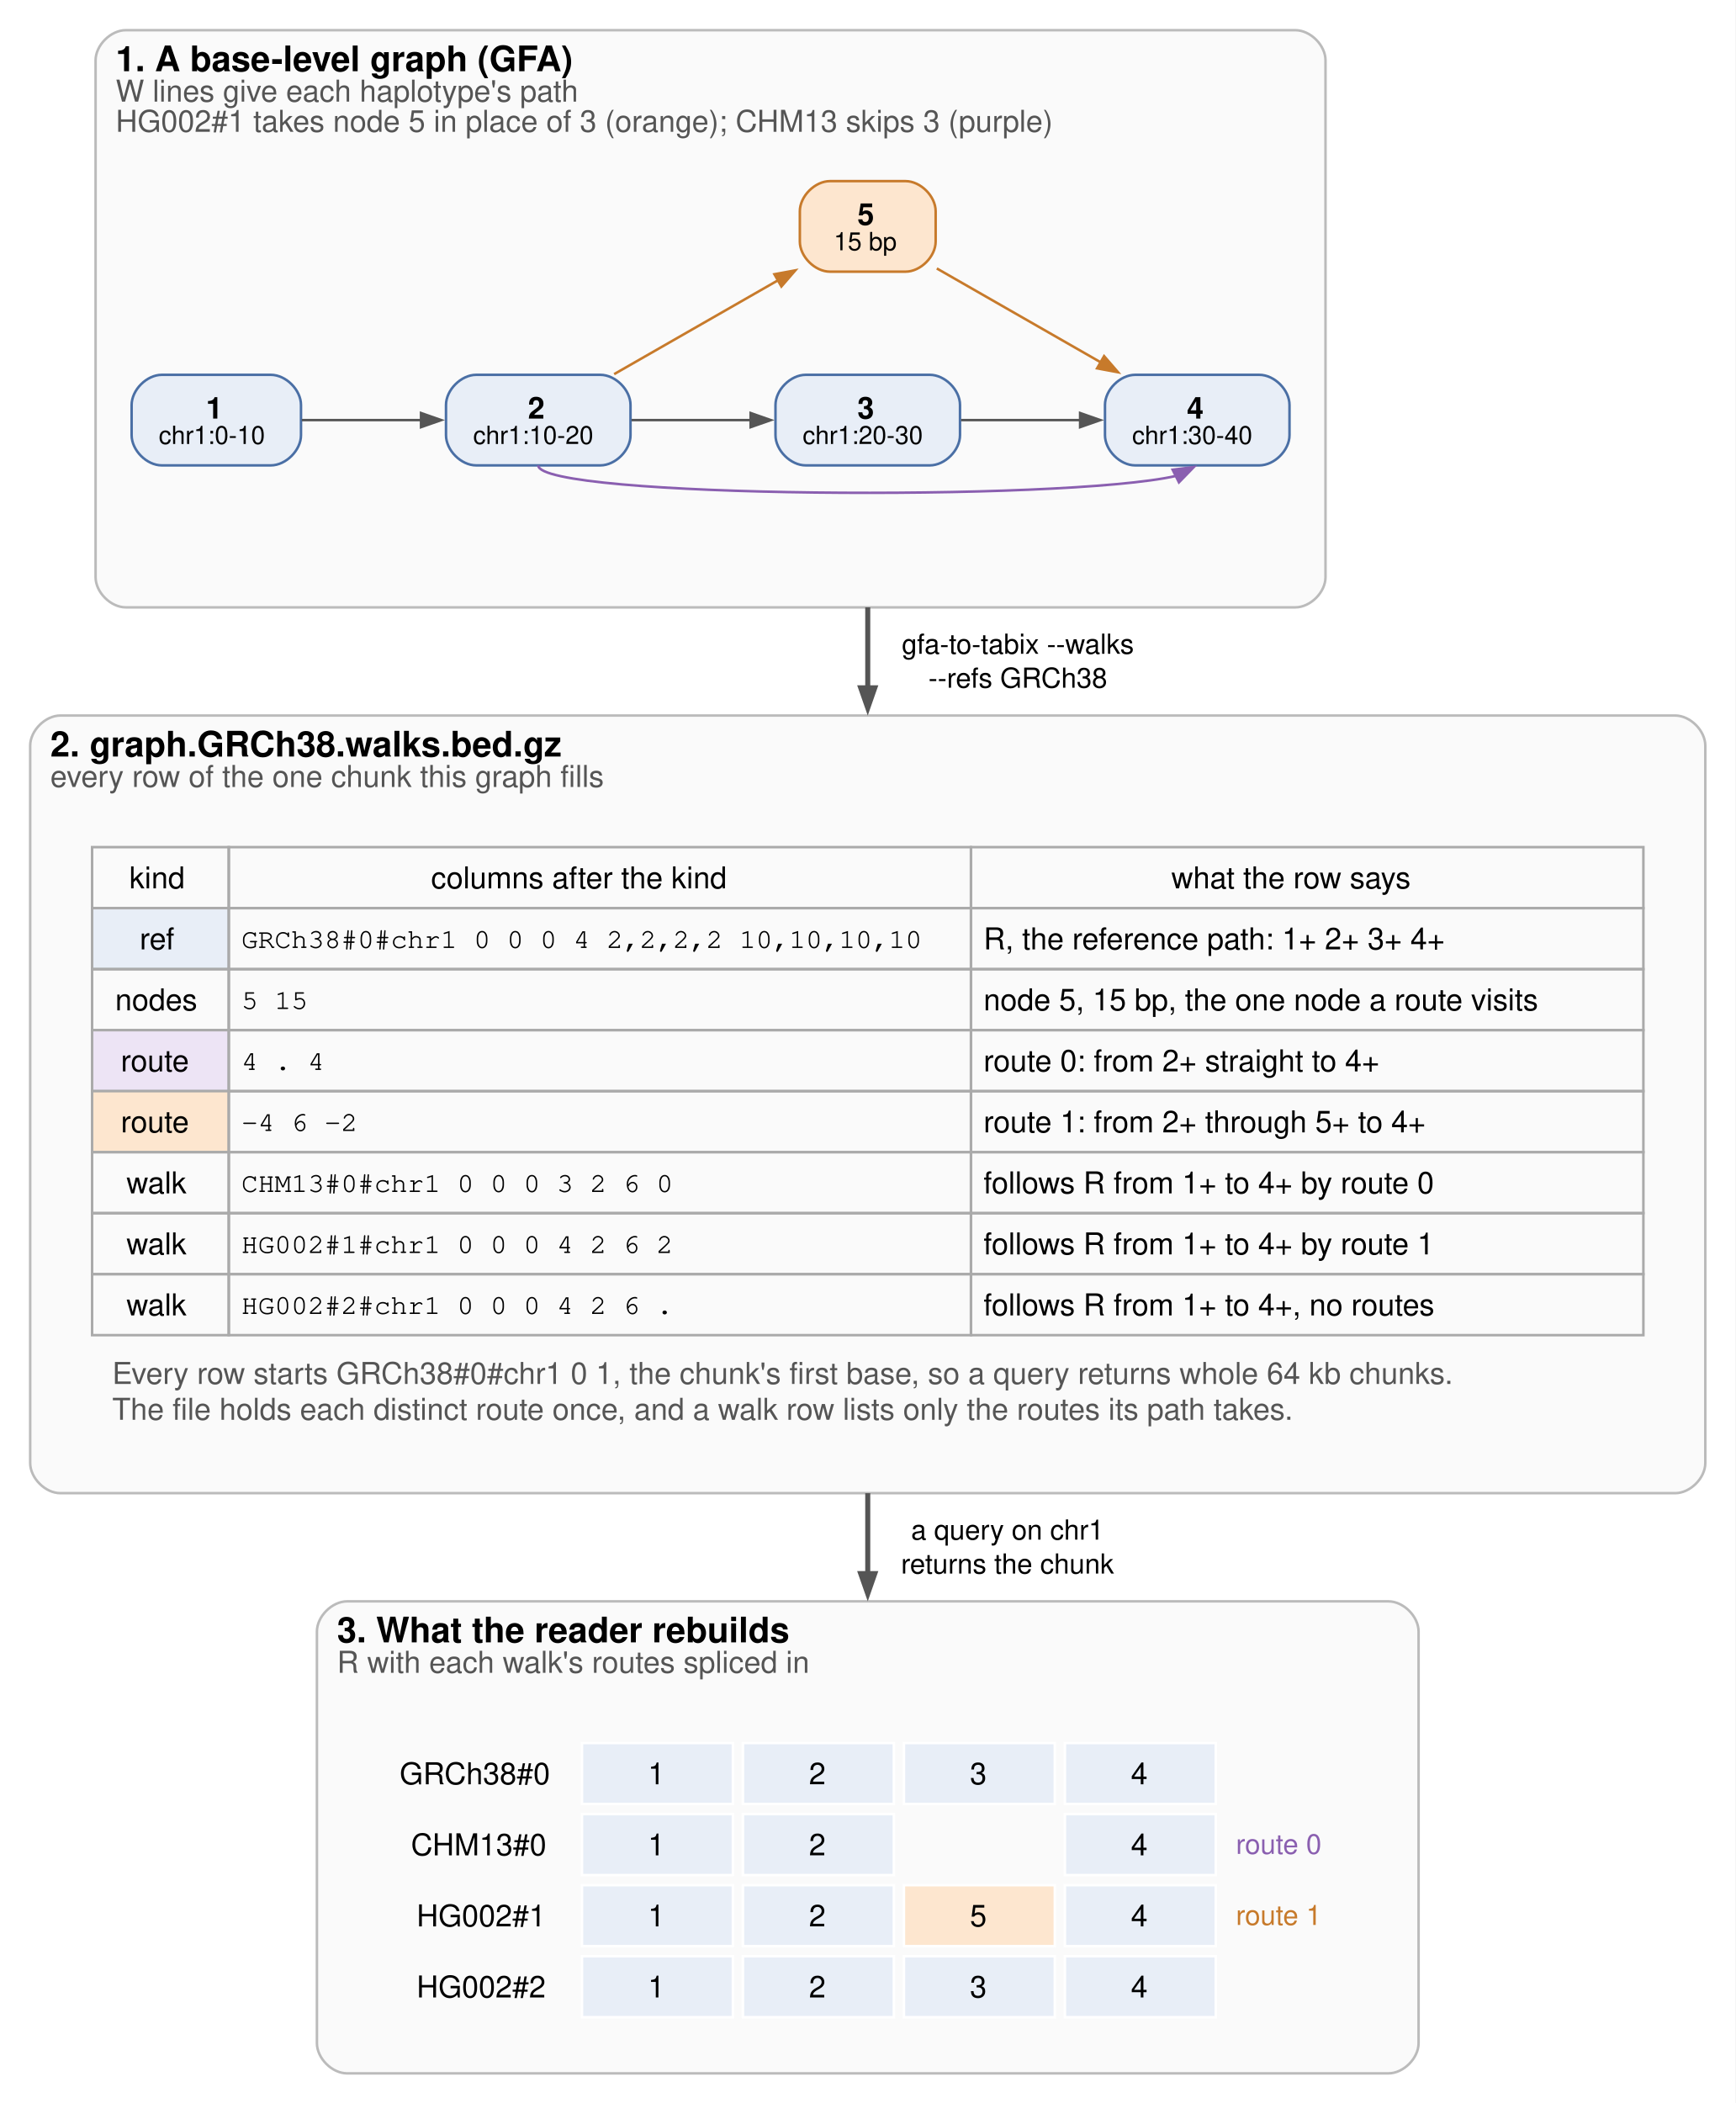
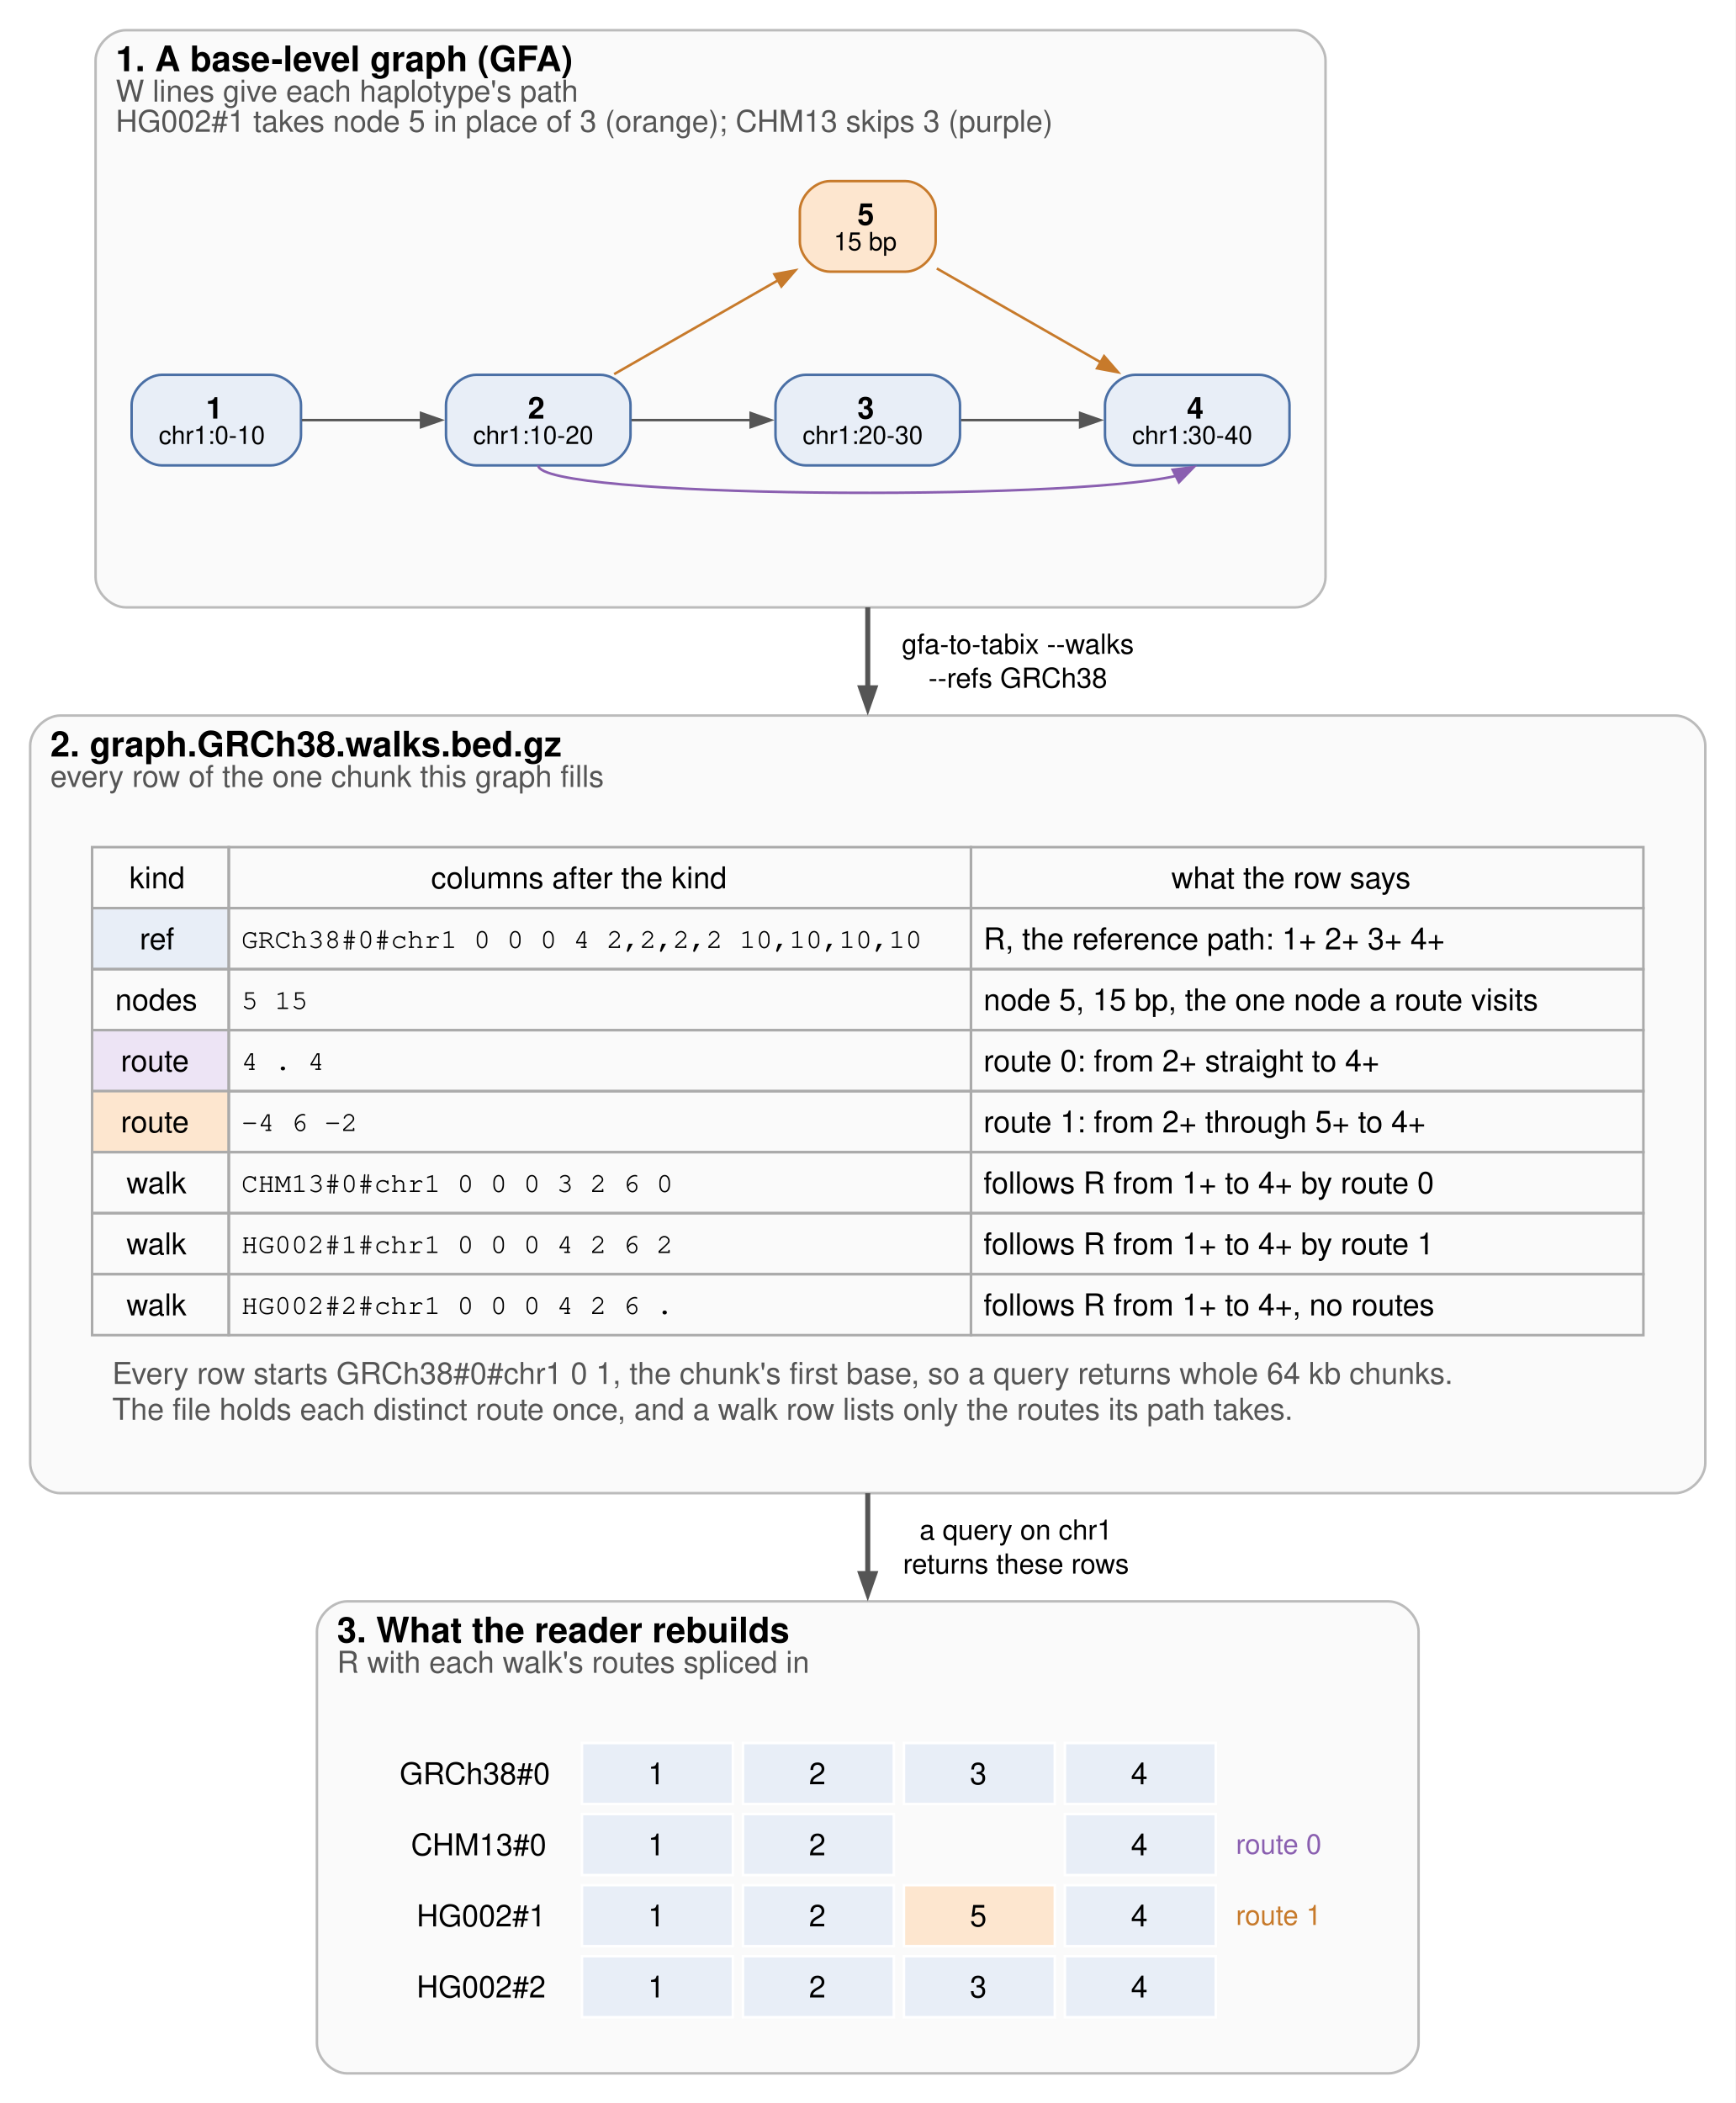
<svg xmlns="http://www.w3.org/2000/svg" width="690pt" height="836pt" viewBox="0.00 0.00 690.00 836.00">
  <g id="graph0" class="graph" transform="scale(1 1) rotate(0) translate(4 832.22)">
    <polygon fill="white" stroke="none" points="-4,4 -4,-832.22 686,-832.22 686,4 -4,4" />
    <g id="clust2" class="cluster">
      <path fill="#fafafa" stroke="#bbbbbb" d="M46,-590.78C46,-590.78 511,-590.78 511,-590.78 517,-590.78 523,-596.78 523,-602.78 523,-602.78 523,-808.22 523,-808.22 523,-814.22 517,-820.22 511,-820.22 511,-820.22 46,-820.22 46,-820.22 40,-820.22 34,-814.22 34,-808.22 34,-808.22 34,-602.78 34,-602.78 34,-596.78 40,-590.78 46,-590.78" />
      <text xml:space="preserve" text-anchor="start" x="42" y="-803.92" font-family="Helvetica,sans-Serif" font-weight="bold" font-size="14.00">1. A base-level graph (GFA)</text>
      <text xml:space="preserve" text-anchor="start" x="42" y="-791.82" font-family="Helvetica,sans-Serif" font-size="12.00" fill="#555555">W lines give each haplotype's path</text>
      <text xml:space="preserve" text-anchor="start" x="42" y="-779.82" font-family="Helvetica,sans-Serif" font-size="12.00" fill="#555555">HG002#1 takes node 5 in place of 3 (orange); CHM13 skips 3 (purple)</text>
    </g>
    <g id="clust4" class="cluster">
      <path fill="#fafafa" stroke="#bbbbbb" d="M20,-238.64C20,-238.64 662,-238.64 662,-238.64 668,-238.64 674,-244.64 674,-250.64 674,-250.64 674,-535.78 674,-535.78 674,-541.78 668,-547.78 662,-547.78 662,-547.78 20,-547.78 20,-547.78 14,-547.78 8,-541.78 8,-535.78 8,-535.78 8,-250.64 8,-250.64 8,-244.64 14,-238.64 20,-238.64" />
      <text xml:space="preserve" text-anchor="start" x="16" y="-531.48" font-family="Helvetica,sans-Serif" font-weight="bold" font-size="14.00">2. graph.GRCh38.walks.bed.gz</text>
      <text xml:space="preserve" text-anchor="start" x="16" y="-519.38" font-family="Helvetica,sans-Serif" font-size="12.00" fill="#555555">every row of the one chunk this graph fills</text>
    </g>
    <g id="clust5" class="cluster">
      <path fill="#fafafa" stroke="#bbbbbb" d="M134,-8C134,-8 548,-8 548,-8 554,-8 560,-14 560,-20 560,-20 560,-183.64 560,-183.64 560,-189.64 554,-195.64 548,-195.64 548,-195.64 134,-195.64 134,-195.64 128,-195.64 122,-189.64 122,-183.64 122,-183.64 122,-20 122,-20 122,-14 128,-8 134,-8" />
      <text xml:space="preserve" text-anchor="start" x="130" y="-179.34" font-family="Helvetica,sans-Serif" font-weight="bold" font-size="14.00">3. What the reader rebuilds</text>
      <text xml:space="preserve" text-anchor="start" x="130" y="-167.24" font-family="Helvetica,sans-Serif" font-size="12.00" fill="#555555">R with each walk's routes spliced in</text>
    </g>
    <g id="node1" class="node">
      <path fill="#e8eef7" stroke="#4a6fa5" d="M103.67,-683.22C103.67,-683.22 60.33,-683.22 60.33,-683.22 54.33,-683.22 48.33,-677.22 48.33,-671.22 48.33,-671.22 48.33,-659.22 48.33,-659.22 48.33,-653.22 54.33,-647.22 60.33,-647.22 60.33,-647.22 103.67,-647.22 103.67,-647.22 109.67,-647.22 115.67,-653.22 115.67,-659.22 115.67,-659.22 115.67,-671.22 115.67,-671.22 115.67,-677.22 109.67,-683.22 103.67,-683.22" />
      <text xml:space="preserve" text-anchor="start" x="77.88" y="-665.82" font-family="Helvetica,sans-Serif" font-weight="bold" font-size="12.00">1</text>
      <text xml:space="preserve" text-anchor="start" x="59.12" y="-655.72" font-family="Helvetica,sans-Serif" font-size="10.00">chr1:0-10</text>
    </g>
    <g id="node2" class="node">
      <path fill="#e8eef7" stroke="#4a6fa5" d="M234.68,-683.22C234.68,-683.22 185.32,-683.22 185.32,-683.22 179.32,-683.22 173.32,-677.22 173.32,-671.22 173.32,-671.22 173.32,-659.22 173.32,-659.22 173.32,-653.22 179.32,-647.22 185.32,-647.22 185.32,-647.22 234.68,-647.22 234.68,-647.22 240.68,-647.22 246.68,-653.22 246.68,-659.22 246.68,-659.22 246.68,-671.22 246.68,-671.22 246.68,-677.22 240.68,-683.22 234.68,-683.22" />
      <text xml:space="preserve" text-anchor="start" x="205.88" y="-665.82" font-family="Helvetica,sans-Serif" font-weight="bold" font-size="12.00">2</text>
      <text xml:space="preserve" text-anchor="start" x="184.12" y="-655.72" font-family="Helvetica,sans-Serif" font-size="10.00">chr1:10-20</text>
    </g>
    <g id="edge1" class="edge">
      <path fill="none" stroke="#555555" d="M116,-665.22C131.86,-665.22 147.72,-665.22 163.58,-665.22" />
      <polygon fill="#555555" stroke="#555555" points="163.4,-668.02 171.4,-665.22 163.4,-662.42 163.4,-668.02" />
    </g>
    <g id="node3" class="node">
      <path fill="#e8eef7" stroke="#4a6fa5" d="M365.68,-683.22C365.68,-683.22 316.32,-683.22 316.32,-683.22 310.32,-683.22 304.32,-677.22 304.32,-671.22 304.32,-671.22 304.32,-659.22 304.32,-659.22 304.32,-653.22 310.32,-647.22 316.32,-647.22 316.32,-647.22 365.68,-647.22 365.68,-647.22 371.68,-647.22 377.68,-653.22 377.68,-659.22 377.68,-659.22 377.68,-671.22 377.68,-671.22 377.68,-677.22 371.68,-683.22 365.68,-683.22" />
      <text xml:space="preserve" text-anchor="start" x="336.88" y="-665.82" font-family="Helvetica,sans-Serif" font-weight="bold" font-size="12.00">3</text>
      <text xml:space="preserve" text-anchor="start" x="315.12" y="-655.72" font-family="Helvetica,sans-Serif" font-size="10.00">chr1:20-30</text>
    </g>
    <g id="edge2" class="edge">
      <path fill="none" stroke="#555555" d="M247.1,-665.22C262.94,-665.22 278.78,-665.22 294.63,-665.22" />
      <polygon fill="#555555" stroke="#555555" points="294.44,-668.02 302.44,-665.22 294.44,-662.42 294.44,-668.02" />
    </g>
    <g id="node4" class="node">
      <path fill="#e8eef7" stroke="#4a6fa5" d="M496.68,-683.22C496.68,-683.22 447.32,-683.22 447.32,-683.22 441.32,-683.22 435.32,-677.22 435.32,-671.22 435.32,-671.22 435.32,-659.22 435.32,-659.22 435.32,-653.22 441.32,-647.22 447.32,-647.22 447.32,-647.22 496.68,-647.22 496.68,-647.22 502.68,-647.22 508.68,-653.22 508.68,-659.22 508.68,-659.22 508.68,-671.22 508.68,-671.22 508.68,-677.22 502.68,-683.22 496.68,-683.22" />
      <text xml:space="preserve" text-anchor="start" x="467.88" y="-665.82" font-family="Helvetica,sans-Serif" font-weight="bold" font-size="12.00">4</text>
      <text xml:space="preserve" text-anchor="start" x="446.12" y="-655.72" font-family="Helvetica,sans-Serif" font-size="10.00">chr1:30-40</text>
    </g>
    <g id="edge6" class="edge">
      <path fill="none" stroke="#8a5fb0" d="M210,-647.22C210,-634.23 418.73,-632.83 463.58,-643.03" />
      <polygon fill="#8a5fb0" stroke="#8a5fb0" points="462.23,-645.49 470.64,-646.55 464.73,-640.48 462.23,-645.49" />
    </g>
    <g id="node5" class="node">
      <path fill="#fde6cf" stroke="#c77a2b" d="M356,-760.22C356,-760.22 326,-760.22 326,-760.22 320,-760.22 314,-754.22 314,-748.22 314,-748.22 314,-736.22 314,-736.22 314,-730.22 320,-724.22 326,-724.22 326,-724.22 356,-724.22 356,-724.22 362,-724.22 368,-730.22 368,-736.22 368,-736.22 368,-748.22 368,-748.22 368,-754.22 362,-760.22 356,-760.22" />
      <text xml:space="preserve" text-anchor="start" x="336.88" y="-742.82" font-family="Helvetica,sans-Serif" font-weight="bold" font-size="12.00">5</text>
      <text xml:space="preserve" text-anchor="start" x="327.5" y="-732.72" font-family="Helvetica,sans-Serif" font-size="10.00">15 bp</text>
    </g>
    <g id="edge4" class="edge">
      <path fill="none" stroke="#c77a2b" d="M240.17,-683.49C259.61,-694.62 284.98,-709.15 305.4,-720.84" />
      <polygon fill="#c77a2b" stroke="#c77a2b" points="303.89,-723.2 312.22,-724.75 306.67,-718.34 303.89,-723.2" />
    </g>
    <g id="edge3" class="edge">
      <path fill="none" stroke="#555555" d="M378.1,-665.22C393.94,-665.22 409.78,-665.22 425.63,-665.22" />
      <polygon fill="#555555" stroke="#555555" points="425.44,-668.02 433.44,-665.22 425.44,-662.42 425.44,-668.02" />
    </g>
    <g id="edge5" class="edge">
      <path fill="none" stroke="#c77a2b" d="M368.46,-725.5C387.4,-714.65 412.84,-700.09 433.76,-688.11" />
      <polygon fill="#c77a2b" stroke="#c77a2b" points="434.97,-690.65 440.52,-684.24 432.18,-685.79 434.97,-690.65" />
    </g>
    <g id="node7" class="node">
      <polygon fill="none" stroke="#aaaaaa" points="32.62,-471.21 32.62,-495.46 86.96,-495.46 86.96,-471.21 32.62,-471.21" />
      <text xml:space="preserve" text-anchor="start" x="47.42" y="-479.06" font-family="Helvetica,sans-Serif" font-size="12.00">kind</text>
      <polygon fill="none" stroke="#aaaaaa" points="86.96,-471.21 86.96,-495.46 382.04,-495.46 382.04,-471.21 86.96,-471.21" />
      <text xml:space="preserve" text-anchor="start" x="167.38" y="-479.06" font-family="Helvetica,sans-Serif" font-size="12.00">columns after the kind</text>
      <polygon fill="none" stroke="#aaaaaa" points="382.04,-471.21 382.04,-495.46 649.38,-495.46 649.38,-471.21 382.04,-471.21" />
      <text xml:space="preserve" text-anchor="start" x="461.71" y="-479.06" font-family="Helvetica,sans-Serif" font-size="12.00">what the row says</text>
      <polygon fill="#e8eef7" stroke="none" points="32.62,-446.96 32.62,-471.21 86.96,-471.21 86.96,-446.96 32.62,-446.96" />
      <polygon fill="none" stroke="#aaaaaa" points="32.62,-446.96 32.62,-471.21 86.96,-471.21 86.96,-446.96 32.62,-446.96" />
      <text xml:space="preserve" text-anchor="start" x="51.54" y="-454.81" font-family="Helvetica,sans-Serif" font-size="12.00">ref</text>
      <polygon fill="none" stroke="#aaaaaa" points="86.96,-446.96 86.96,-471.21 382.04,-471.21 382.04,-446.96 86.96,-446.96" />
      <text xml:space="preserve" text-anchor="start" x="91.96" y="-455.38" font-family="Courier,monospace" font-size="11.00">GRCh38#0#chr1 0 0 0 4 2,2,2,2 10,10,10,10</text>
      <polygon fill="none" stroke="#aaaaaa" points="382.04,-446.96 382.04,-471.21 649.38,-471.21 649.38,-446.96 382.04,-446.96" />
      <text xml:space="preserve" text-anchor="start" x="387.04" y="-454.81" font-family="Helvetica,sans-Serif" font-size="12.00">R, the reference path: 1+ 2+ 3+ 4+</text>
      <polygon fill="none" stroke="#aaaaaa" points="32.62,-422.71 32.62,-446.96 86.96,-446.96 86.96,-422.71 32.62,-422.71" />
      <text xml:space="preserve" text-anchor="start" x="41.79" y="-430.56" font-family="Helvetica,sans-Serif" font-size="12.00">nodes</text>
      <polygon fill="none" stroke="#aaaaaa" points="86.96,-422.71 86.96,-446.96 382.04,-446.96 382.04,-422.71 86.96,-422.71" />
      <text xml:space="preserve" text-anchor="start" x="91.96" y="-431.13" font-family="Courier,monospace" font-size="11.00">5 15</text>
      <polygon fill="none" stroke="#aaaaaa" points="382.04,-422.71 382.04,-446.96 649.38,-446.96 649.38,-422.71 382.04,-422.71" />
      <text xml:space="preserve" text-anchor="start" x="387.04" y="-430.56" font-family="Helvetica,sans-Serif" font-size="12.00">node 5, 15 bp, the one node a route visits</text>
      <polygon fill="#ede4f5" stroke="none" points="32.62,-398.46 32.62,-422.71 86.96,-422.71 86.96,-398.46 32.62,-398.46" />
      <polygon fill="none" stroke="#aaaaaa" points="32.62,-398.46 32.62,-422.71 86.96,-422.71 86.96,-398.46 32.62,-398.46" />
      <text xml:space="preserve" text-anchor="start" x="44.04" y="-406.31" font-family="Helvetica,sans-Serif" font-size="12.00">route</text>
      <polygon fill="none" stroke="#aaaaaa" points="86.96,-398.46 86.96,-422.71 382.04,-422.71 382.04,-398.46 86.96,-398.46" />
      <text xml:space="preserve" text-anchor="start" x="91.96" y="-406.88" font-family="Courier,monospace" font-size="11.00">4 . 4</text>
      <polygon fill="none" stroke="#aaaaaa" points="382.04,-398.46 382.04,-422.71 649.38,-422.71 649.38,-398.46 382.04,-398.46" />
      <text xml:space="preserve" text-anchor="start" x="387.04" y="-406.31" font-family="Helvetica,sans-Serif" font-size="12.00">route 0: from 2+ straight to 4+</text>
      <polygon fill="#fde6cf" stroke="none" points="32.62,-374.21 32.62,-398.46 86.96,-398.46 86.96,-374.21 32.62,-374.21" />
      <polygon fill="none" stroke="#aaaaaa" points="32.62,-374.21 32.62,-398.46 86.96,-398.46 86.96,-374.21 32.62,-374.21" />
      <text xml:space="preserve" text-anchor="start" x="44.04" y="-382.06" font-family="Helvetica,sans-Serif" font-size="12.00">route</text>
      <polygon fill="none" stroke="#aaaaaa" points="86.96,-374.21 86.96,-398.46 382.04,-398.46 382.04,-374.21 86.96,-374.21" />
      <text xml:space="preserve" text-anchor="start" x="91.96" y="-382.63" font-family="Courier,monospace" font-size="11.00">-4 6 -2</text>
      <polygon fill="none" stroke="#aaaaaa" points="382.04,-374.21 382.04,-398.46 649.38,-398.46 649.38,-374.21 382.04,-374.21" />
      <text xml:space="preserve" text-anchor="start" x="387.04" y="-382.06" font-family="Helvetica,sans-Serif" font-size="12.00">route 1: from 2+ through 5+ to 4+</text>
      <polygon fill="none" stroke="#aaaaaa" points="32.62,-349.96 32.62,-374.21 86.96,-374.21 86.96,-349.96 32.62,-349.96" />
      <text xml:space="preserve" text-anchor="start" x="46.29" y="-357.81" font-family="Helvetica,sans-Serif" font-size="12.00">walk</text>
      <polygon fill="none" stroke="#aaaaaa" points="86.96,-349.96 86.96,-374.21 382.04,-374.21 382.04,-349.96 86.96,-349.96" />
      <text xml:space="preserve" text-anchor="start" x="91.96" y="-358.38" font-family="Courier,monospace" font-size="11.00">CHM13#0#chr1 0 0 0 3 2 6 0</text>
      <polygon fill="none" stroke="#aaaaaa" points="382.04,-349.96 382.04,-374.21 649.38,-374.21 649.38,-349.96 382.04,-349.96" />
      <text xml:space="preserve" text-anchor="start" x="387.04" y="-357.81" font-family="Helvetica,sans-Serif" font-size="12.00">follows R from 1+ to 4+ by route 0</text>
      <polygon fill="none" stroke="#aaaaaa" points="32.62,-325.71 32.62,-349.96 86.96,-349.96 86.96,-325.71 32.62,-325.71" />
      <text xml:space="preserve" text-anchor="start" x="46.29" y="-333.56" font-family="Helvetica,sans-Serif" font-size="12.00">walk</text>
      <polygon fill="none" stroke="#aaaaaa" points="86.96,-325.71 86.96,-349.96 382.04,-349.96 382.04,-325.71 86.96,-325.71" />
      <text xml:space="preserve" text-anchor="start" x="91.96" y="-334.13" font-family="Courier,monospace" font-size="11.00">HG002#1#chr1 0 0 0 4 2 6 2</text>
      <polygon fill="none" stroke="#aaaaaa" points="382.04,-325.71 382.04,-349.96 649.38,-349.96 649.38,-325.71 382.04,-325.71" />
      <text xml:space="preserve" text-anchor="start" x="387.04" y="-333.56" font-family="Helvetica,sans-Serif" font-size="12.00">follows R from 1+ to 4+ by route 1</text>
      <polygon fill="none" stroke="#aaaaaa" points="32.62,-301.46 32.62,-325.71 86.96,-325.71 86.96,-301.46 32.62,-301.46" />
      <text xml:space="preserve" text-anchor="start" x="46.29" y="-309.31" font-family="Helvetica,sans-Serif" font-size="12.00">walk</text>
      <polygon fill="none" stroke="#aaaaaa" points="86.96,-301.46 86.96,-325.71 382.04,-325.71 382.04,-301.46 86.96,-301.46" />
      <text xml:space="preserve" text-anchor="start" x="91.96" y="-309.88" font-family="Courier,monospace" font-size="11.00">HG002#2#chr1 0 0 0 4 2 6 .</text>
      <polygon fill="none" stroke="#aaaaaa" points="382.04,-301.46 382.04,-325.71 649.38,-325.71 649.38,-301.46 382.04,-301.46" />
      <text xml:space="preserve" text-anchor="start" x="387.04" y="-309.31" font-family="Helvetica,sans-Serif" font-size="12.00">follows R from 1+ to 4+, no routes</text>
      <text xml:space="preserve" text-anchor="start" x="40.62" y="-282.06" font-family="Helvetica,sans-Serif" font-size="12.00" fill="#555555">Every row starts GRCh38#0#chr1 0 1, the chunk's first base, so a query returns whole 64 kb chunks.</text>
      <text xml:space="preserve" text-anchor="start" x="40.62" y="-267.81" font-family="Helvetica,sans-Serif" font-size="12.00" fill="#555555">The file holds each distinct route once, and a walk row lists only the routes its path takes.</text>
    </g>
    <g id="edge9" class="edge">
      <path fill="none" stroke="#555555" stroke-width="2" d="M341,-590.78C341,-582.75 341,-571.65 341,-558.68" />
      <polygon fill="#555555" stroke="#555555" stroke-width="2" points="343.8,-558.8 341,-550.8 338.2,-558.8 343.8,-558.8" />
      <text xml:space="preserve" text-anchor="middle" x="397.62" y="-572.33" font-family="Helvetica,sans-Serif" font-size="11.00">  gfa-to-tabix --walks</text>
      <text xml:space="preserve" text-anchor="middle" x="397.62" y="-558.83" font-family="Helvetica,sans-Serif" font-size="11.00">  --refs GRCh38</text>
    </g>
    <g id="node8" class="node">
      <text xml:space="preserve" text-anchor="start" x="154.88" y="-122.92" font-family="Helvetica,sans-Serif" font-size="12.00">GRCh38#0</text>
      <polygon fill="#e8eef7" stroke="none" points="227.38,-115.07 227.38,-139.32 287.38,-139.32 287.38,-115.07 227.38,-115.07" />
      <polygon fill="none" stroke="#ffffff" points="227.38,-115.07 227.38,-139.32 287.38,-139.32 287.38,-115.07 227.38,-115.07" />
      <text xml:space="preserve" text-anchor="start" x="253.62" y="-122.92" font-family="Helvetica,sans-Serif" font-size="12.00">1</text>
      <polygon fill="#e8eef7" stroke="none" points="291.38,-115.07 291.38,-139.32 351.38,-139.32 351.38,-115.07 291.38,-115.07" />
      <polygon fill="none" stroke="#ffffff" points="291.38,-115.07 291.38,-139.32 351.38,-139.32 351.38,-115.07 291.38,-115.07" />
      <text xml:space="preserve" text-anchor="start" x="317.62" y="-122.92" font-family="Helvetica,sans-Serif" font-size="12.00">2</text>
      <polygon fill="#e8eef7" stroke="none" points="355.38,-115.07 355.38,-139.32 415.38,-139.32 415.38,-115.07 355.38,-115.07" />
      <polygon fill="none" stroke="#ffffff" points="355.38,-115.07 355.38,-139.32 415.38,-139.32 415.38,-115.07 355.38,-115.07" />
      <text xml:space="preserve" text-anchor="start" x="381.62" y="-122.92" font-family="Helvetica,sans-Serif" font-size="12.00">3</text>
      <polygon fill="#e8eef7" stroke="none" points="419.38,-115.07 419.38,-139.32 479.38,-139.32 479.38,-115.07 419.38,-115.07" />
      <polygon fill="none" stroke="#ffffff" points="419.38,-115.07 419.38,-139.32 479.38,-139.32 479.38,-115.07 419.38,-115.07" />
      <text xml:space="preserve" text-anchor="start" x="445.62" y="-122.92" font-family="Helvetica,sans-Serif" font-size="12.00">4</text>
      <text xml:space="preserve" text-anchor="start" x="159.38" y="-94.67" font-family="Helvetica,sans-Serif" font-size="12.00">CHM13#0</text>
      <polygon fill="#e8eef7" stroke="none" points="227.38,-86.82 227.38,-111.07 287.38,-111.07 287.38,-86.82 227.38,-86.82" />
      <polygon fill="none" stroke="#ffffff" points="227.38,-86.82 227.38,-111.07 287.38,-111.07 287.38,-86.82 227.38,-86.82" />
      <text xml:space="preserve" text-anchor="start" x="253.62" y="-94.67" font-family="Helvetica,sans-Serif" font-size="12.00">1</text>
      <polygon fill="#e8eef7" stroke="none" points="291.38,-86.82 291.38,-111.07 351.38,-111.07 351.38,-86.82 291.38,-86.82" />
      <polygon fill="none" stroke="#ffffff" points="291.38,-86.82 291.38,-111.07 351.38,-111.07 351.38,-86.82 291.38,-86.82" />
      <text xml:space="preserve" text-anchor="start" x="317.62" y="-94.67" font-family="Helvetica,sans-Serif" font-size="12.00">2</text>
      <polygon fill="#e8eef7" stroke="none" points="419.38,-86.82 419.38,-111.07 479.38,-111.07 479.38,-86.82 419.38,-86.82" />
      <polygon fill="none" stroke="#ffffff" points="419.38,-86.82 419.38,-111.07 479.38,-111.07 479.38,-86.82 419.38,-86.82" />
      <text xml:space="preserve" text-anchor="start" x="445.62" y="-94.67" font-family="Helvetica,sans-Serif" font-size="12.00">4</text>
      <text xml:space="preserve" text-anchor="start" x="487.38" y="-95.25" font-family="Helvetica,sans-Serif" font-size="11.00" fill="#8a5fb0">route 0</text>
      <text xml:space="preserve" text-anchor="start" x="161.62" y="-66.42" font-family="Helvetica,sans-Serif" font-size="12.00">HG002#1</text>
      <polygon fill="#e8eef7" stroke="none" points="227.38,-58.57 227.38,-82.82 287.38,-82.82 287.38,-58.57 227.38,-58.57" />
      <polygon fill="none" stroke="#ffffff" points="227.38,-58.57 227.38,-82.82 287.38,-82.82 287.38,-58.57 227.38,-58.57" />
      <text xml:space="preserve" text-anchor="start" x="253.62" y="-66.42" font-family="Helvetica,sans-Serif" font-size="12.00">1</text>
      <polygon fill="#e8eef7" stroke="none" points="291.38,-58.57 291.38,-82.82 351.38,-82.82 351.38,-58.57 291.38,-58.57" />
      <polygon fill="none" stroke="#ffffff" points="291.38,-58.57 291.38,-82.82 351.38,-82.82 351.38,-58.57 291.38,-58.57" />
      <text xml:space="preserve" text-anchor="start" x="317.62" y="-66.42" font-family="Helvetica,sans-Serif" font-size="12.00">2</text>
      <polygon fill="#fde6cf" stroke="none" points="355.38,-58.57 355.38,-82.82 415.38,-82.82 415.38,-58.57 355.38,-58.57" />
      <polygon fill="none" stroke="#ffffff" points="355.38,-58.57 355.38,-82.82 415.38,-82.82 415.38,-58.57 355.38,-58.57" />
      <text xml:space="preserve" text-anchor="start" x="381.62" y="-66.42" font-family="Helvetica,sans-Serif" font-size="12.00">5</text>
      <polygon fill="#e8eef7" stroke="none" points="419.38,-58.57 419.38,-82.82 479.38,-82.82 479.38,-58.57 419.38,-58.57" />
      <polygon fill="none" stroke="#ffffff" points="419.38,-58.57 419.38,-82.82 479.38,-82.82 479.38,-58.57 419.38,-58.57" />
      <text xml:space="preserve" text-anchor="start" x="445.62" y="-66.42" font-family="Helvetica,sans-Serif" font-size="12.00">4</text>
      <text xml:space="preserve" text-anchor="start" x="487.38" y="-67" font-family="Helvetica,sans-Serif" font-size="11.00" fill="#c77a2b">route 1</text>
      <text xml:space="preserve" text-anchor="start" x="161.62" y="-38.17" font-family="Helvetica,sans-Serif" font-size="12.00">HG002#2</text>
      <polygon fill="#e8eef7" stroke="none" points="227.38,-30.32 227.38,-54.57 287.38,-54.57 287.38,-30.32 227.38,-30.32" />
      <polygon fill="none" stroke="#ffffff" points="227.38,-30.32 227.38,-54.57 287.38,-54.57 287.38,-30.32 227.38,-30.32" />
      <text xml:space="preserve" text-anchor="start" x="253.62" y="-38.17" font-family="Helvetica,sans-Serif" font-size="12.00">1</text>
      <polygon fill="#e8eef7" stroke="none" points="291.38,-30.32 291.38,-54.57 351.38,-54.57 351.38,-30.32 291.38,-30.32" />
      <polygon fill="none" stroke="#ffffff" points="291.38,-30.32 291.38,-54.57 351.38,-54.57 351.38,-30.32 291.38,-30.32" />
      <text xml:space="preserve" text-anchor="start" x="317.62" y="-38.17" font-family="Helvetica,sans-Serif" font-size="12.00">2</text>
      <polygon fill="#e8eef7" stroke="none" points="355.38,-30.32 355.38,-54.57 415.38,-54.57 415.38,-30.32 355.38,-30.32" />
      <polygon fill="none" stroke="#ffffff" points="355.38,-30.32 355.38,-54.57 415.38,-54.57 415.38,-30.32 355.38,-30.32" />
      <text xml:space="preserve" text-anchor="start" x="381.62" y="-38.17" font-family="Helvetica,sans-Serif" font-size="12.00">3</text>
      <polygon fill="#e8eef7" stroke="none" points="419.38,-30.32 419.38,-54.57 479.38,-54.57 479.38,-30.32 419.38,-30.32" />
      <polygon fill="none" stroke="#ffffff" points="419.38,-30.32 419.38,-54.57 479.38,-54.57 479.38,-30.32 419.38,-30.32" />
      <text xml:space="preserve" text-anchor="start" x="445.62" y="-38.17" font-family="Helvetica,sans-Serif" font-size="12.00">4</text>
    </g>
    <g id="edge10" class="edge">
      <path fill="none" stroke="#555555" stroke-width="2" d="M341,-238.64C341,-227.82 341,-216.94 341,-206.24" />
      <polygon fill="#555555" stroke="#555555" stroke-width="2" points="343.8,-206.67 341,-198.67 338.2,-206.67 343.8,-206.67" />
-       <text xml:space="preserve" text-anchor="middle" x="393.5" y="-220.19" font-family="Helvetica,sans-Serif" font-size="11.00">  a query on chr1</text>
-       <text xml:space="preserve" text-anchor="middle" x="393.5" y="-206.69" font-family="Helvetica,sans-Serif" font-size="11.00">  returns the chunk</text>
+       <text xml:space="preserve" text-anchor="middle" x="396.88" y="-220.19" font-family="Helvetica,sans-Serif" font-size="11.00">  a query on chr1</text>
+       <text xml:space="preserve" text-anchor="middle" x="396.88" y="-206.69" font-family="Helvetica,sans-Serif" font-size="11.00">  returns these rows</text>
    </g>
  </g>
</svg>
